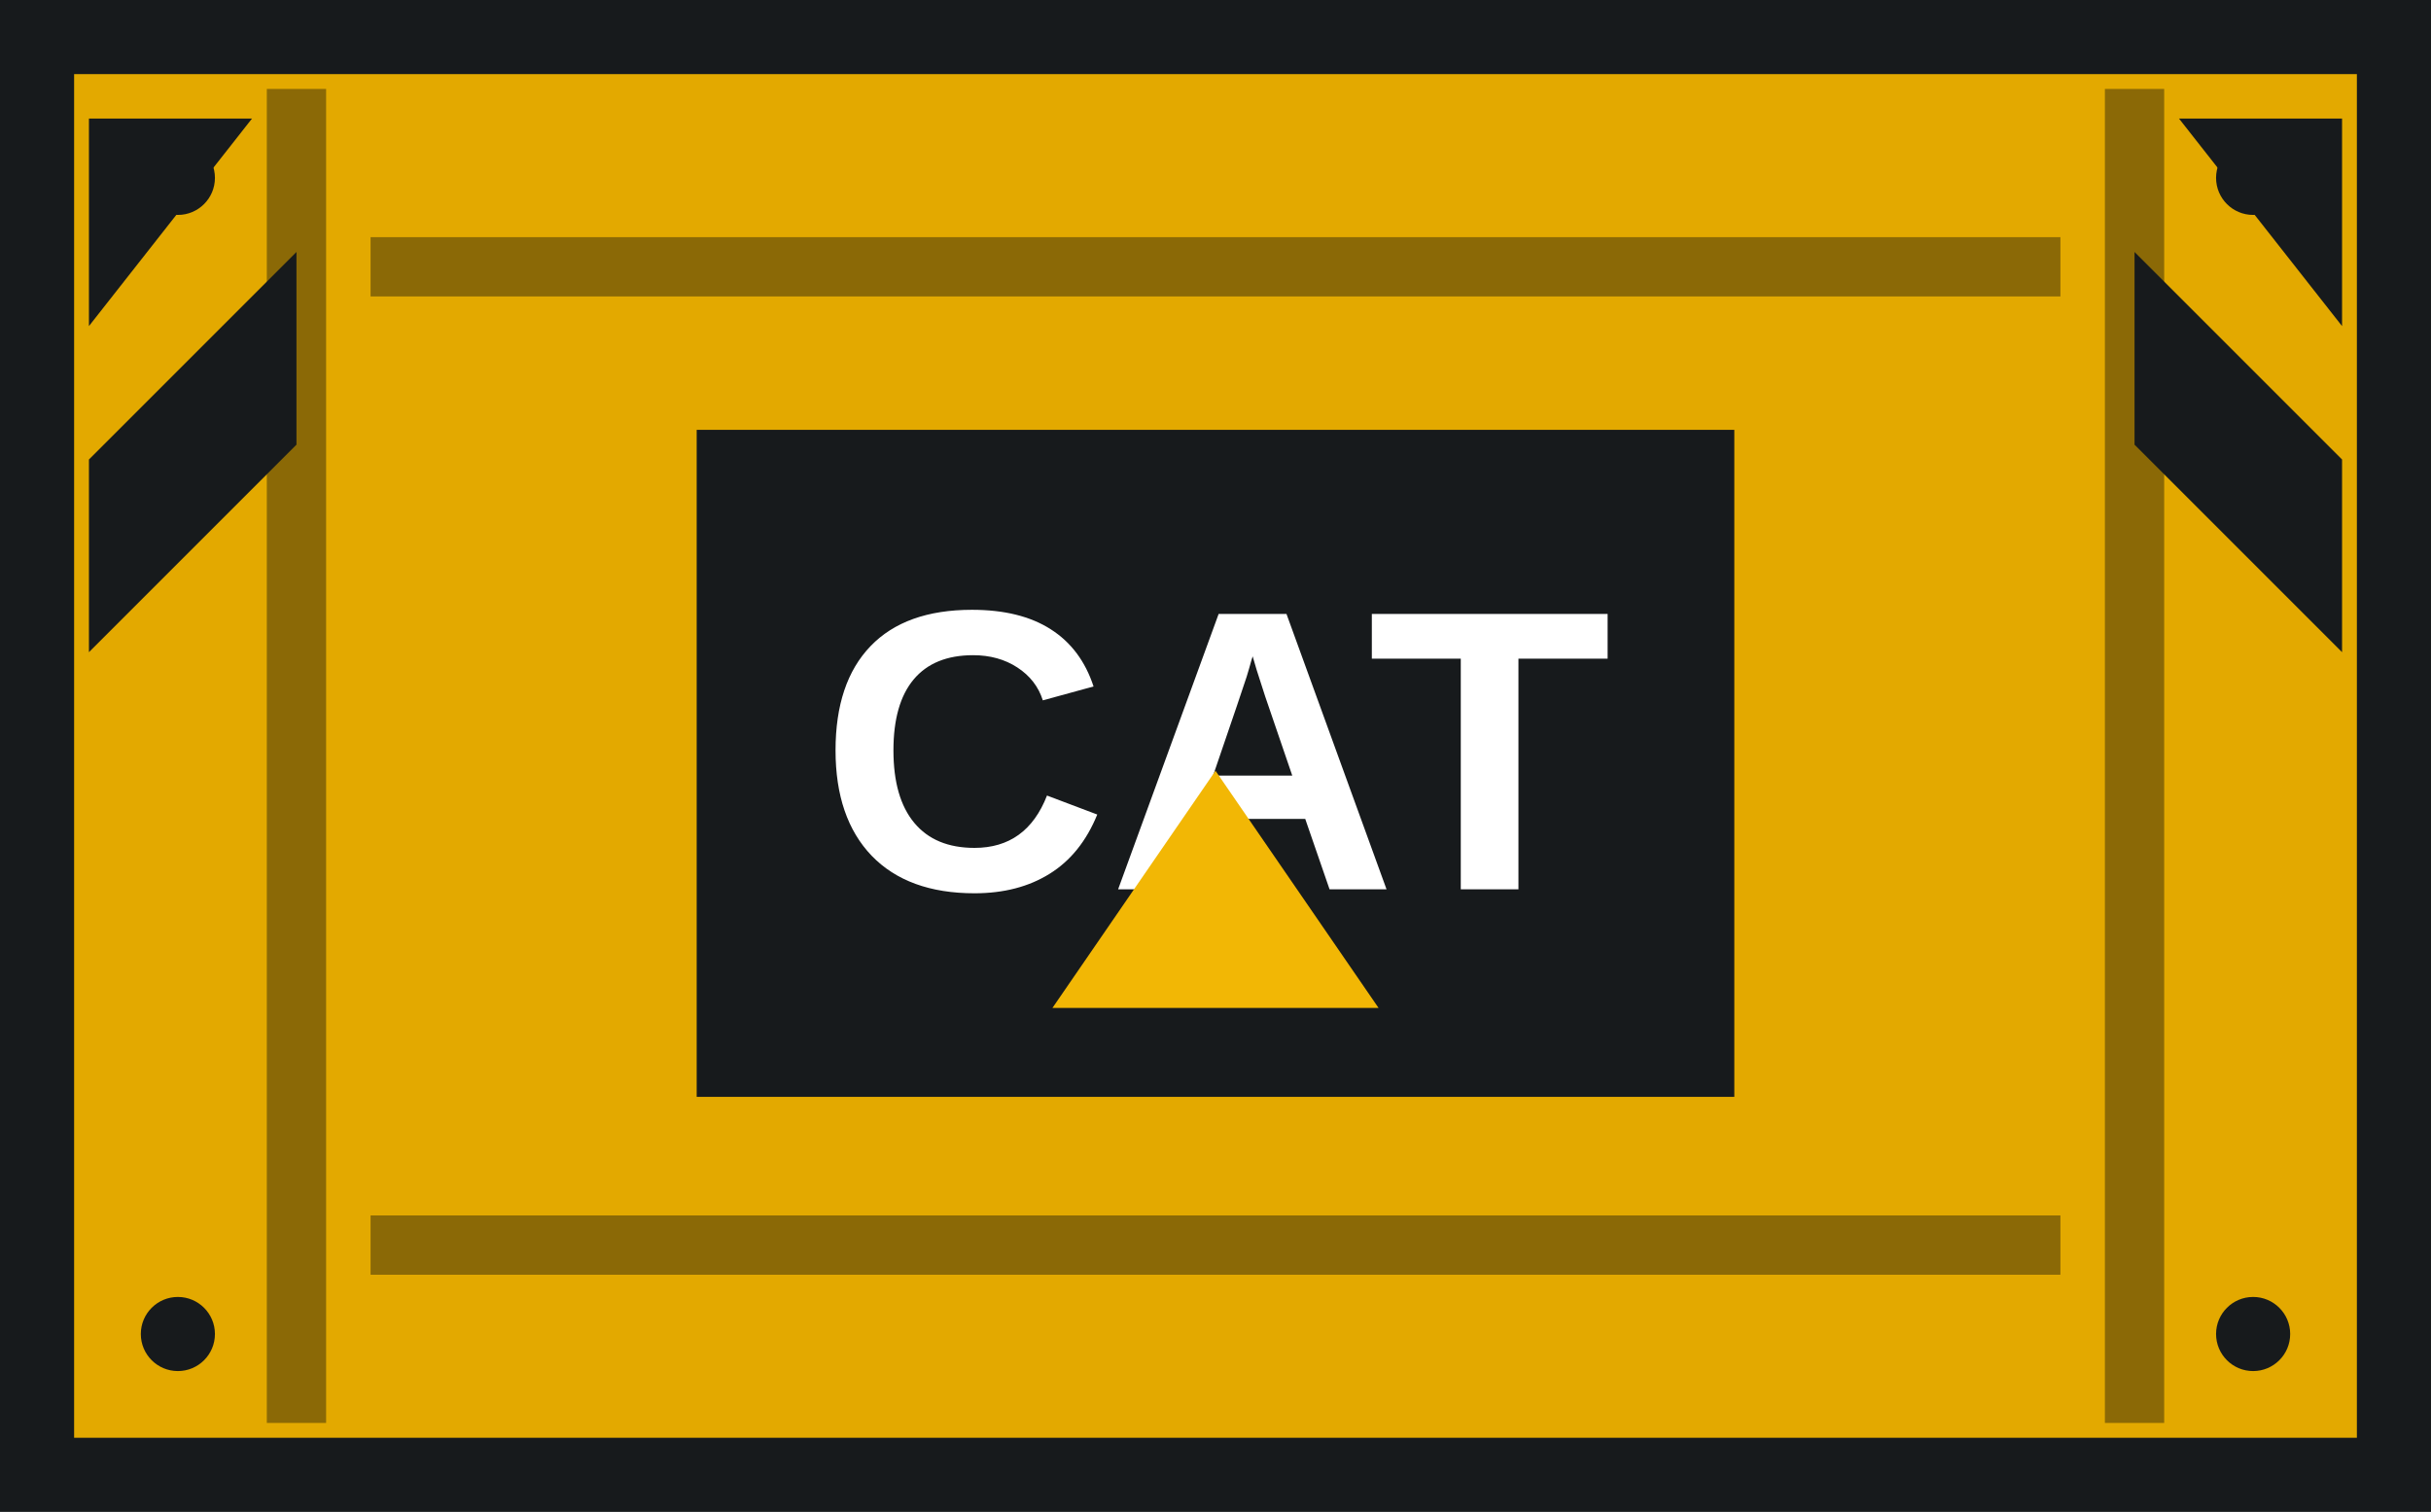
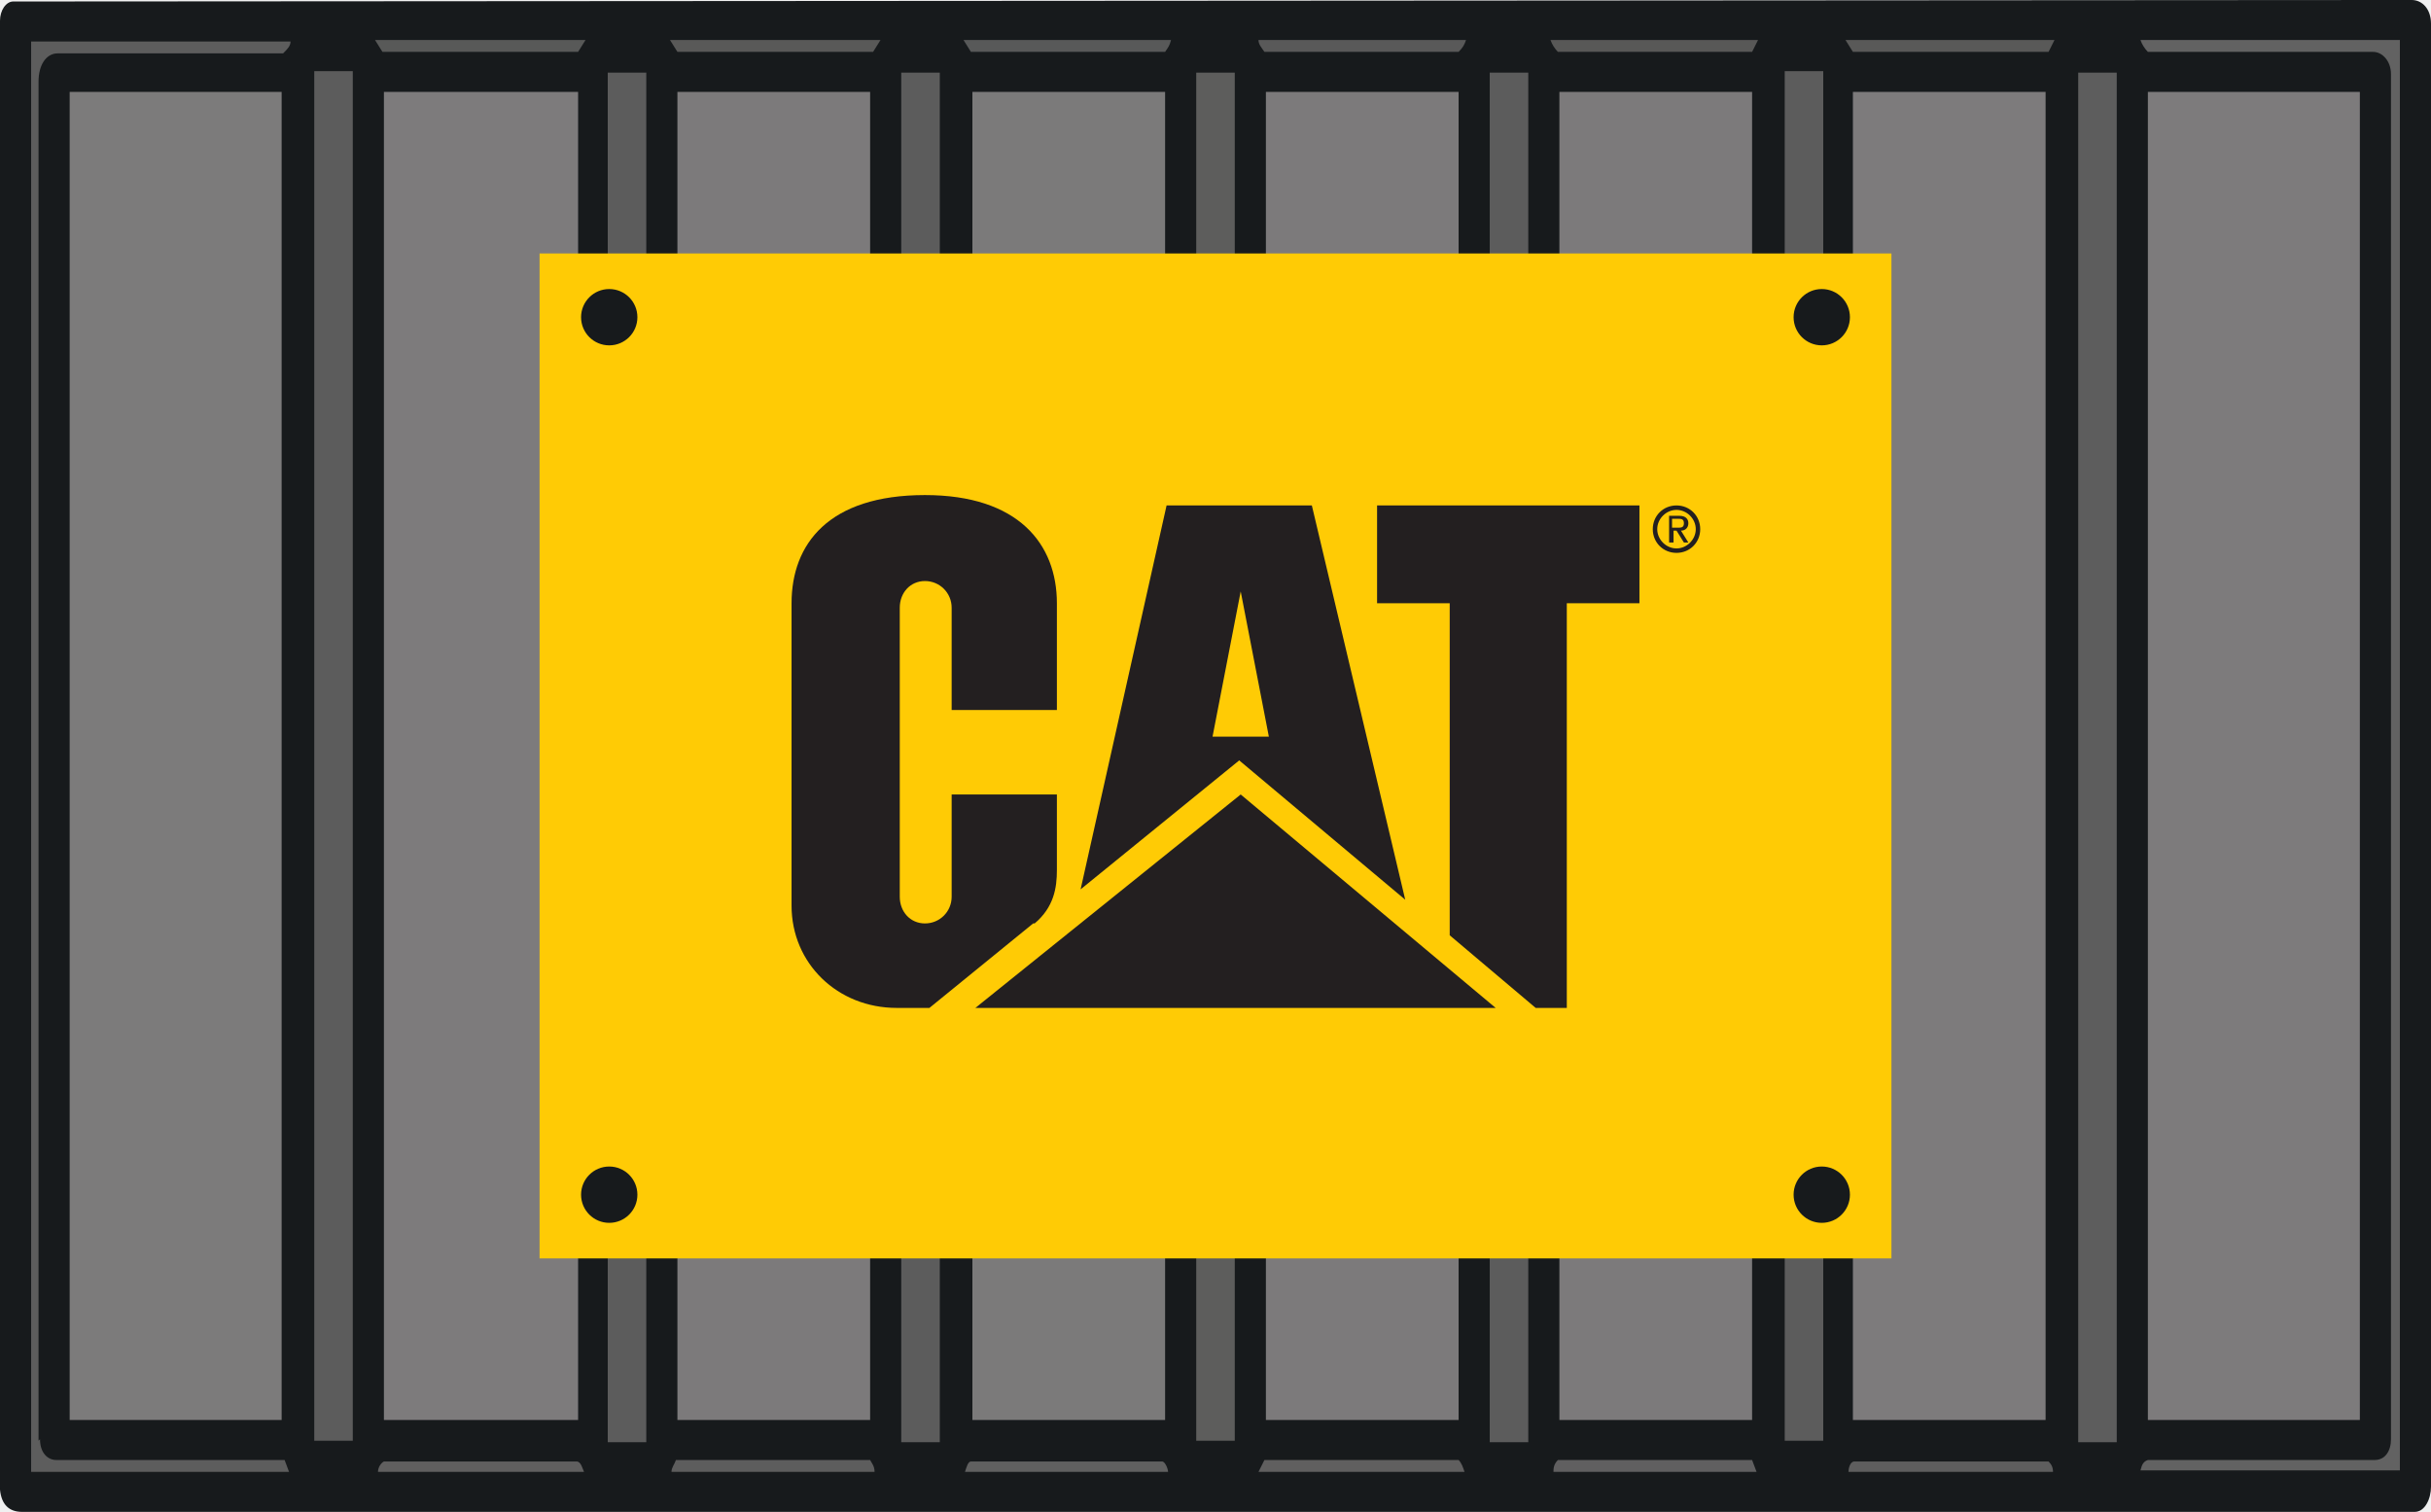
- <svg xmlns="http://www.w3.org/2000/svg" width="164" height="102" viewBox="0 0 164 102">
-   <g id="cat-cargo">
-     <rect id="cargo-base" x="2.5" y="2.5" width="159" height="97" fill="#E3A900" stroke="#171A1C" stroke-width="5" />
-     <path id="cargo-panels" d="M20 6V96M144 6V96M25 18H139M25 84H139" fill="none" stroke="#8B6906" stroke-width="4" />
-     <g id="corner-stripes" fill="#171A1C">
-       <path d="M6 8H17L6 22ZM6 31L20 17V30L6 44ZM158 8H147L158 22ZM158 31L144 17V30L158 44Z" />
-     </g>
-     <g id="cat-mark">
-       <rect x="47" y="29" width="70" height="45" fill="#171A1C" />
-       <text x="82" y="60" fill="#FFFFFF" font-family="Arial Black, Arial, sans-serif" font-size="27" font-weight="900" text-anchor="middle">CAT</text>
-       <path d="M71 68H93L82 52Z" fill="#F2B705" />
-     </g>
-     <g id="rivets" fill="#171A1C">
-       <circle cx="12" cy="12" r="2.5" />
-       <circle cx="152" cy="12" r="2.5" />
-       <circle cx="12" cy="90" r="2.5" />
-       <circle cx="152" cy="90" r="2.5" />
-     </g>
+ <svg xmlns="http://www.w3.org/2000/svg" id="Layer_1" version="1.1" viewBox="0 0 164 102">
+   <defs>
+     <style>
+       .st0 {
+         fill: #605f5f;
+       }
+ 
+       .st1 {
+         fill: #626262;
+       }
+ 
+       .st2 {
+         fill: #5e5e5e;
+       }
+ 
+       .st3 {
+         fill: #7c7a7b;
+       }
+ 
+       .st4 {
+         fill: #231f20;
+         fill-rule: evenodd;
+       }
+ 
+       .st5 {
+         fill: #606060;
+       }
+ 
+       .st6 {
+         fill: #ffcb05;
+       }
+ 
+       .st7 {
+         fill: #171a1c;
+       }
+ 
+       .st8 {
+         fill: #5d5d5c;
+       }
+ 
+       .st9 {
+         fill: #605f60;
+       }
+ 
+       .st10 {
+         fill: #595958;
+       }
+ 
+       .st11 {
+         fill: #585857;
+       }
+ 
+       .st12 {
+         fill: #585959;
+       }
+ 
+       .st13 {
+         fill: #595959;
+       }
+ 
+       .st14 {
+         fill: #585958;
+       }
+ 
+       .st15 {
+         fill: #7c7b7b;
+       }
+ 
+       .st16 {
+         fill: #7b7a7a;
+       }
+ 
+       .st17 {
+         fill: #5d5d5d;
+       }
+ 
+       .st18 {
+         fill: #7d7b7c;
+       }
+ 
+       .st19 {
+         fill: #5c5c5c;
+       }
+     </style>
+   </defs>
+   <path class="st7" d="M161.4,0h1.3c.7,0,1.3.6,1.3,1.6v98.7c0,.8-.4,1.7-1.1,1.7H1.5c-.9,0-1.4-.5-1.5-1.5v-4s0-95.1,0-95.1C0,.7.4.1.9.1h1.7" />
+   <g>
+     <rect class="st18" x="144.9" y="6.2" width="14.3" height="89.6" />
+     <rect class="st15" x="-32.9" y="43.8" width="89.6" height="14.3" transform="translate(-39.1 62.9) rotate(-90)" />
+     <rect class="st18" x="125" y="6.2" width="13" height="89.6" />
+     <rect class="st18" x="-12.4" y="44.5" width="89.6" height="13.1" transform="translate(-18.6 83.4) rotate(-90)" />
+     <rect class="st16" x="65.6" y="6.2" width="13" height="89.6" />
+     <rect class="st3" x="85.4" y="6.2" width="13" height="89.6" />
+     <rect class="st3" x="105.2" y="6.2" width="13" height="89.6" />
+     <rect class="st3" x="45.7" y="6.2" width="13" height="89.6" />
+     <rect class="st19" x="75.5" y="49.8" width="92.4" height="2.6" transform="translate(70.6 172.7) rotate(-90)" />
+     <rect class="st8" x="80.7" y="4.9" width="2.6" height="92.3" />
+     <rect class="st19" x="100.5" y="4.9" width="2.6" height="92.4" />
+     <rect class="st19" x="60.8" y="4.9" width="2.6" height="92.4" />
+     <rect class="st19" x="41" y="4.9" width="2.6" height="92.4" />
+     <rect class="st19" x="-23.7" y="49.8" width="92.4" height="2.6" transform="translate(-28.6 73.5) rotate(-90)" />
+     <rect class="st17" x="95.3" y="49.8" width="92.4" height="2.6" transform="translate(90.4 192.6) rotate(-90)" />
+     <path class="st1" d="M160.2,98.5c.7,0,1.1-.6,1.1-1.4V5c0-.9-.6-1.5-1.2-1.5h-15.2c-.2-.2-.4-.5-.5-.8h17.5s0,96.5,0,96.5h-17.5c.1-.4.2-.6.5-.7h15.3Z" />
+     <path class="st17" d="M2.7,97.1c0,.9.5,1.4,1.1,1.4h15.4s.3.8.3.8H2.1s0-96.5,0-96.5h17.5c0,.3-.2.5-.5.8H3.9c-.8,0-1.3.8-1.3,1.9v91.7Z" />
+     <path class="st13" d="M98.4,3.5h-13.1c-.2-.3-.4-.5-.4-.8h14c-.1.3-.2.5-.5.8Z" />
+     <path class="st11" d="M118.3,3.5h-13.2c-.2-.2-.4-.5-.5-.8h14s-.4.8-.4.8Z" />
+     <polygon class="st10" points="58.9 3.5 45.7 3.5 45.2 2.7 59.4 2.7 58.9 3.5" />
+     <path class="st12" d="M78.6,3.5h-13.1s-.5-.8-.5-.8h14c-.1.4-.2.5-.4.8Z" />
+     <polygon class="st10" points="138.2 3.5 125 3.5 124.5 2.7 138.6 2.7 138.2 3.5" />
+     <polygon class="st14" points="39 3.5 25.8 3.5 25.3 2.7 39.5 2.7 39 3.5" />
+     <path class="st17" d="M59.1,99.3h-13.8c0-.3.2-.5.3-.8h13.1c.1.2.3.4.3.8Z" />
+     <path class="st9" d="M104.8,99.3c0-.2,0-.5.3-.8h13.1s.3.8.3.8h-13.8Z" />
+     <path class="st2" d="M138.5,99.3h-13.8c0-.2.1-.7.4-.7h13.1c.2.2.3.4.3.7Z" />
+     <path class="st0" d="M39.3,99.3h-13.8c0-.3.2-.6.4-.7h13c.3,0,.4.5.5.7Z" />
+     <path class="st0" d="M98.8,99.3h-13.9s.4-.8.4-.8h13.1c.2.2.3.5.4.8Z" />
+     <path class="st5" d="M78.9,99.3h-13.8c.1-.3.2-.7.4-.7h12.9c.2,0,.4.5.4.7Z" />
+   </g>
+   <rect class="st6" x="36.4" y="17.1" width="91.2" height="67.8" />
+   <path class="st4" d="M69.8,62.3c1.3-1.1,1.5-2.4,1.5-3.6v-5.1s-7.1,0-7.1,0v6.9c0,1-.8,1.8-1.8,1.8s-1.7-.8-1.7-1.8v-19.5c0-1,.7-1.8,1.7-1.8s1.8.8,1.8,1.8v6.9h7.1v-7.2c0-4-2.6-7.3-8.9-7.3h0c-6.5,0-9,3.3-9,7.3v20.4c0,3.9,3.1,6.9,7.1,6.9h2.2l7-5.7Z" />
+   <polygon class="st4" points="97.8 63.1 97.8 40.7 92.9 40.7 92.9 34.1 110.6 34.1 110.6 40.7 105.7 40.7 105.7 68 103.6 68 97.8 63.1" />
+   <path class="st4" d="M88.6,34.1h-9.9l-5.8,25.9,10.7-8.7,11.2,9.4-6.3-26.6ZM81.8,49.7l1.9-9.8,1.9,9.8h-3.8Z" />
+   <polygon class="st4" points="100.9 68 83.7 53.6 65.8 68 100.9 68" />
+   <path class="st4" d="M111.8,35.7c0-.7.6-1.3,1.3-1.3s1.3.6,1.3,1.3-.6,1.3-1.3,1.3c-.7,0-1.3-.6-1.3-1.3M113.1,37.3c.9,0,1.6-.7,1.6-1.6s-.7-1.6-1.6-1.6-1.6.7-1.6,1.6c0,.9.7,1.6,1.6,1.6ZM112.8,35.8h.3l.5.8h.3l-.5-.8c.3,0,.5-.2.5-.5s-.2-.5-.6-.5h-.7v1.8h.3v-.8ZM112.8,35.6v-.6h.4c.2,0,.4,0,.4.3,0,.3-.2.3-.4.3h-.3Z" />
+   <g>
+     <circle class="st7" cx="122.9" cy="21.4" r="1.9" />
+     <circle class="st7" cx="122.9" cy="80.6" r="1.9" />
+     <circle class="st7" cx="41.1" cy="21.4" r="1.9" />
+     <circle class="st7" cx="41.1" cy="80.6" r="1.9" />
  </g>
</svg>
